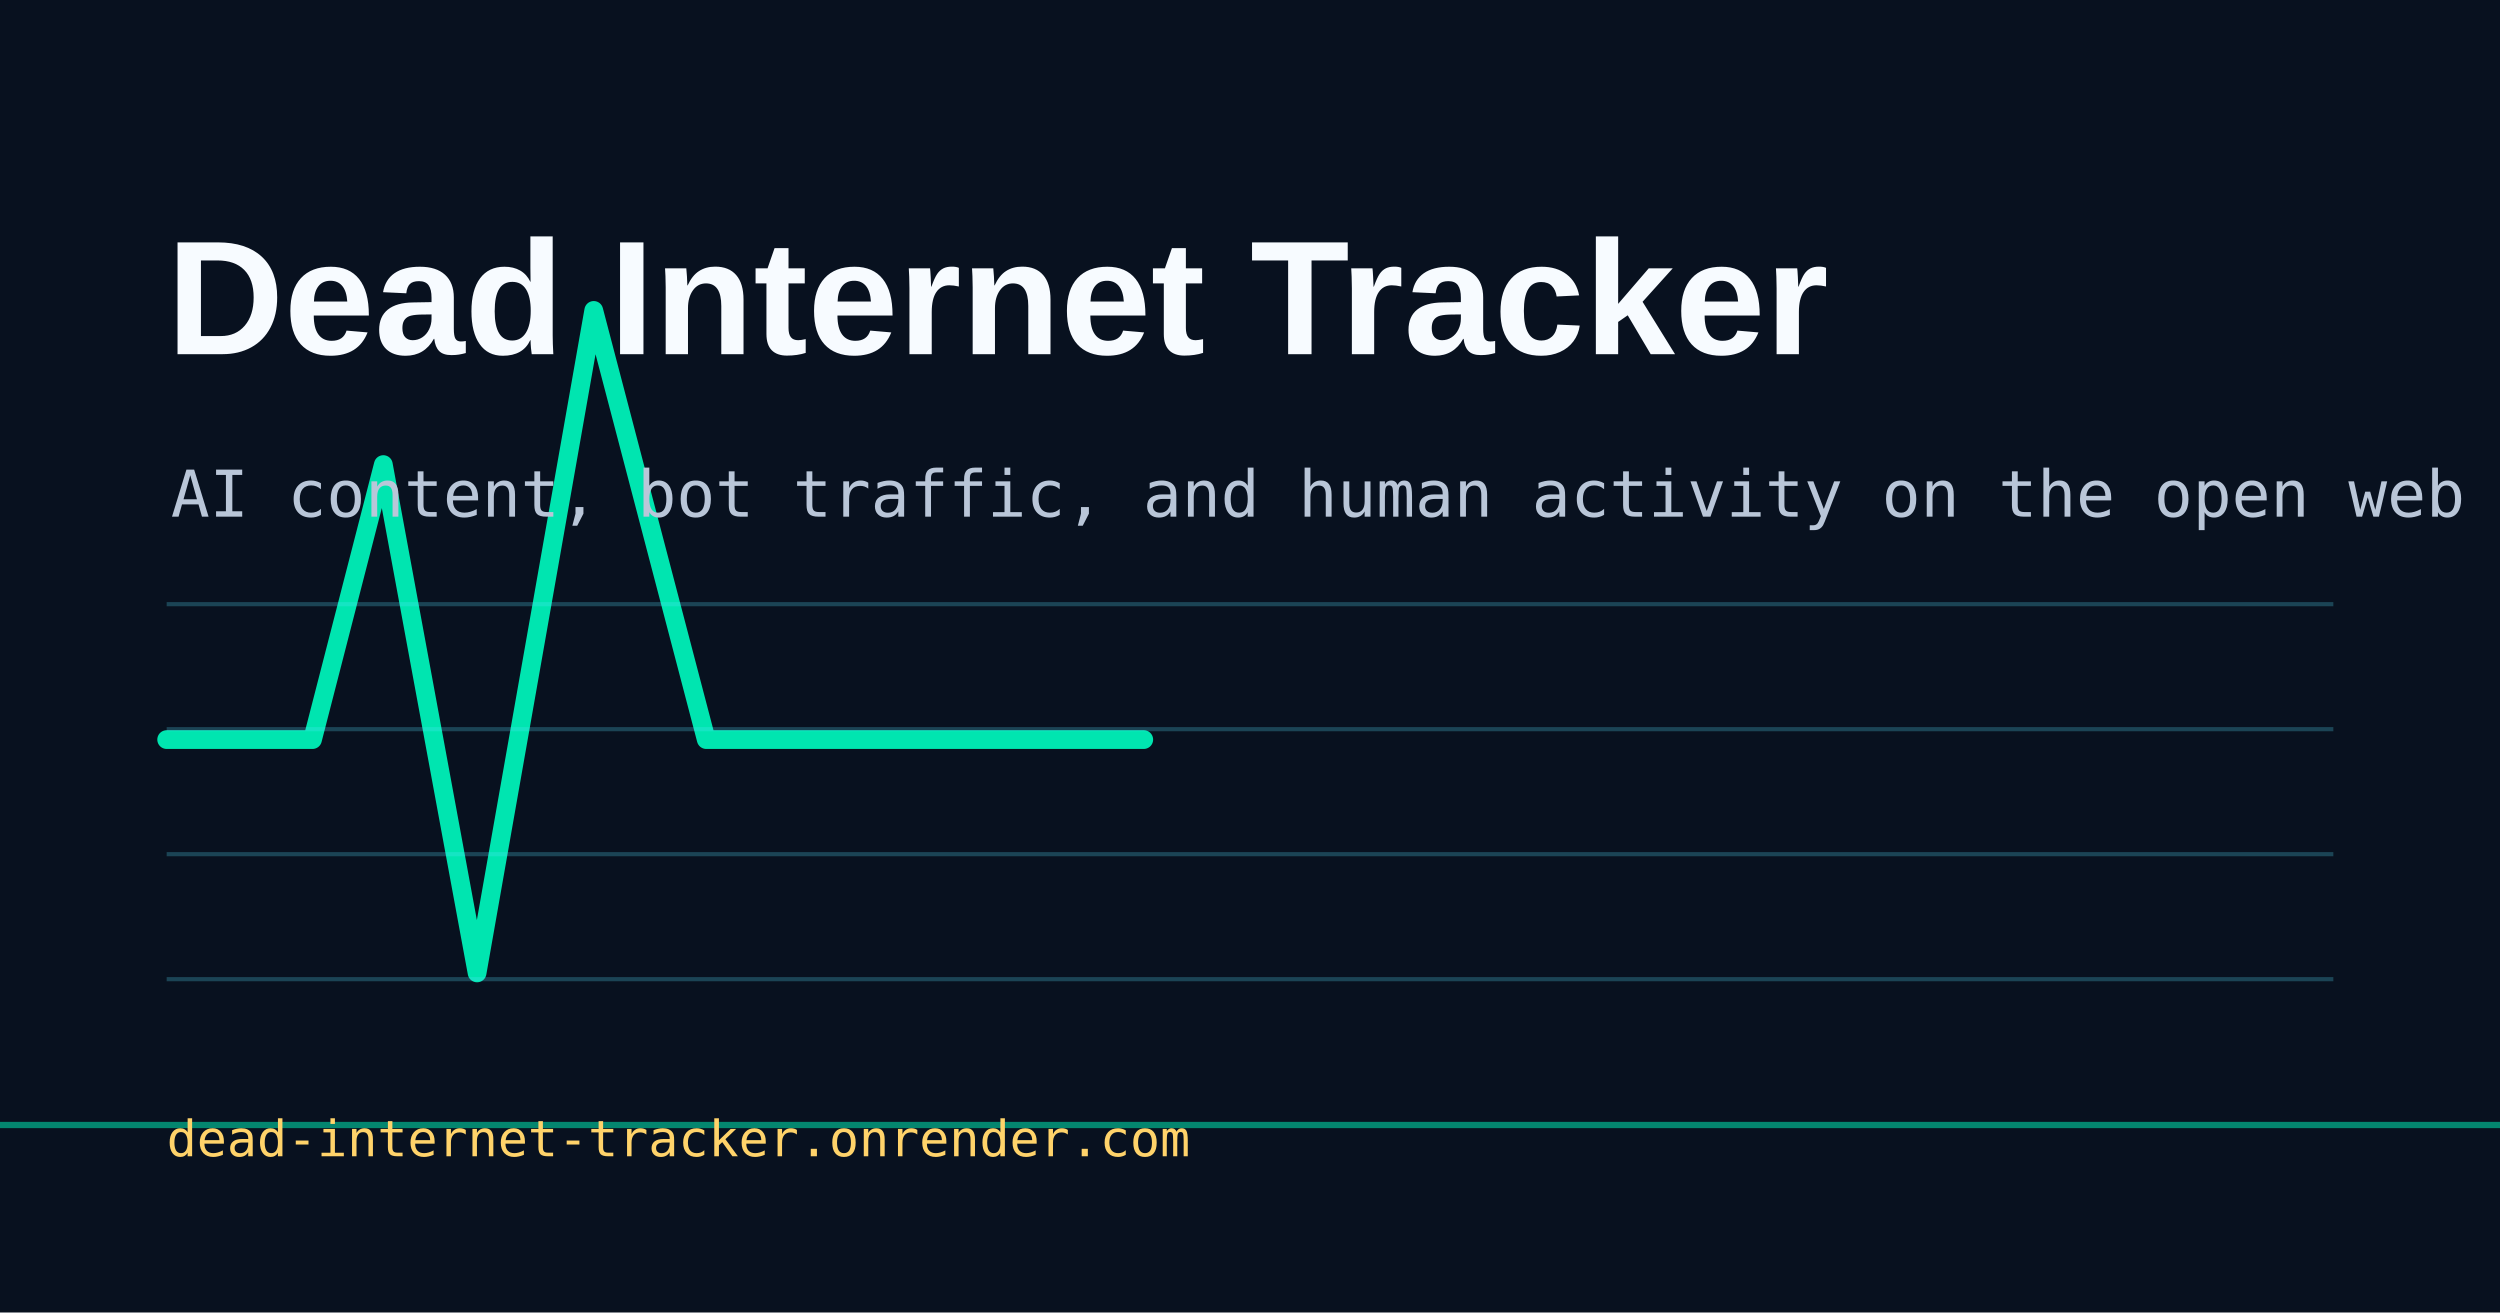
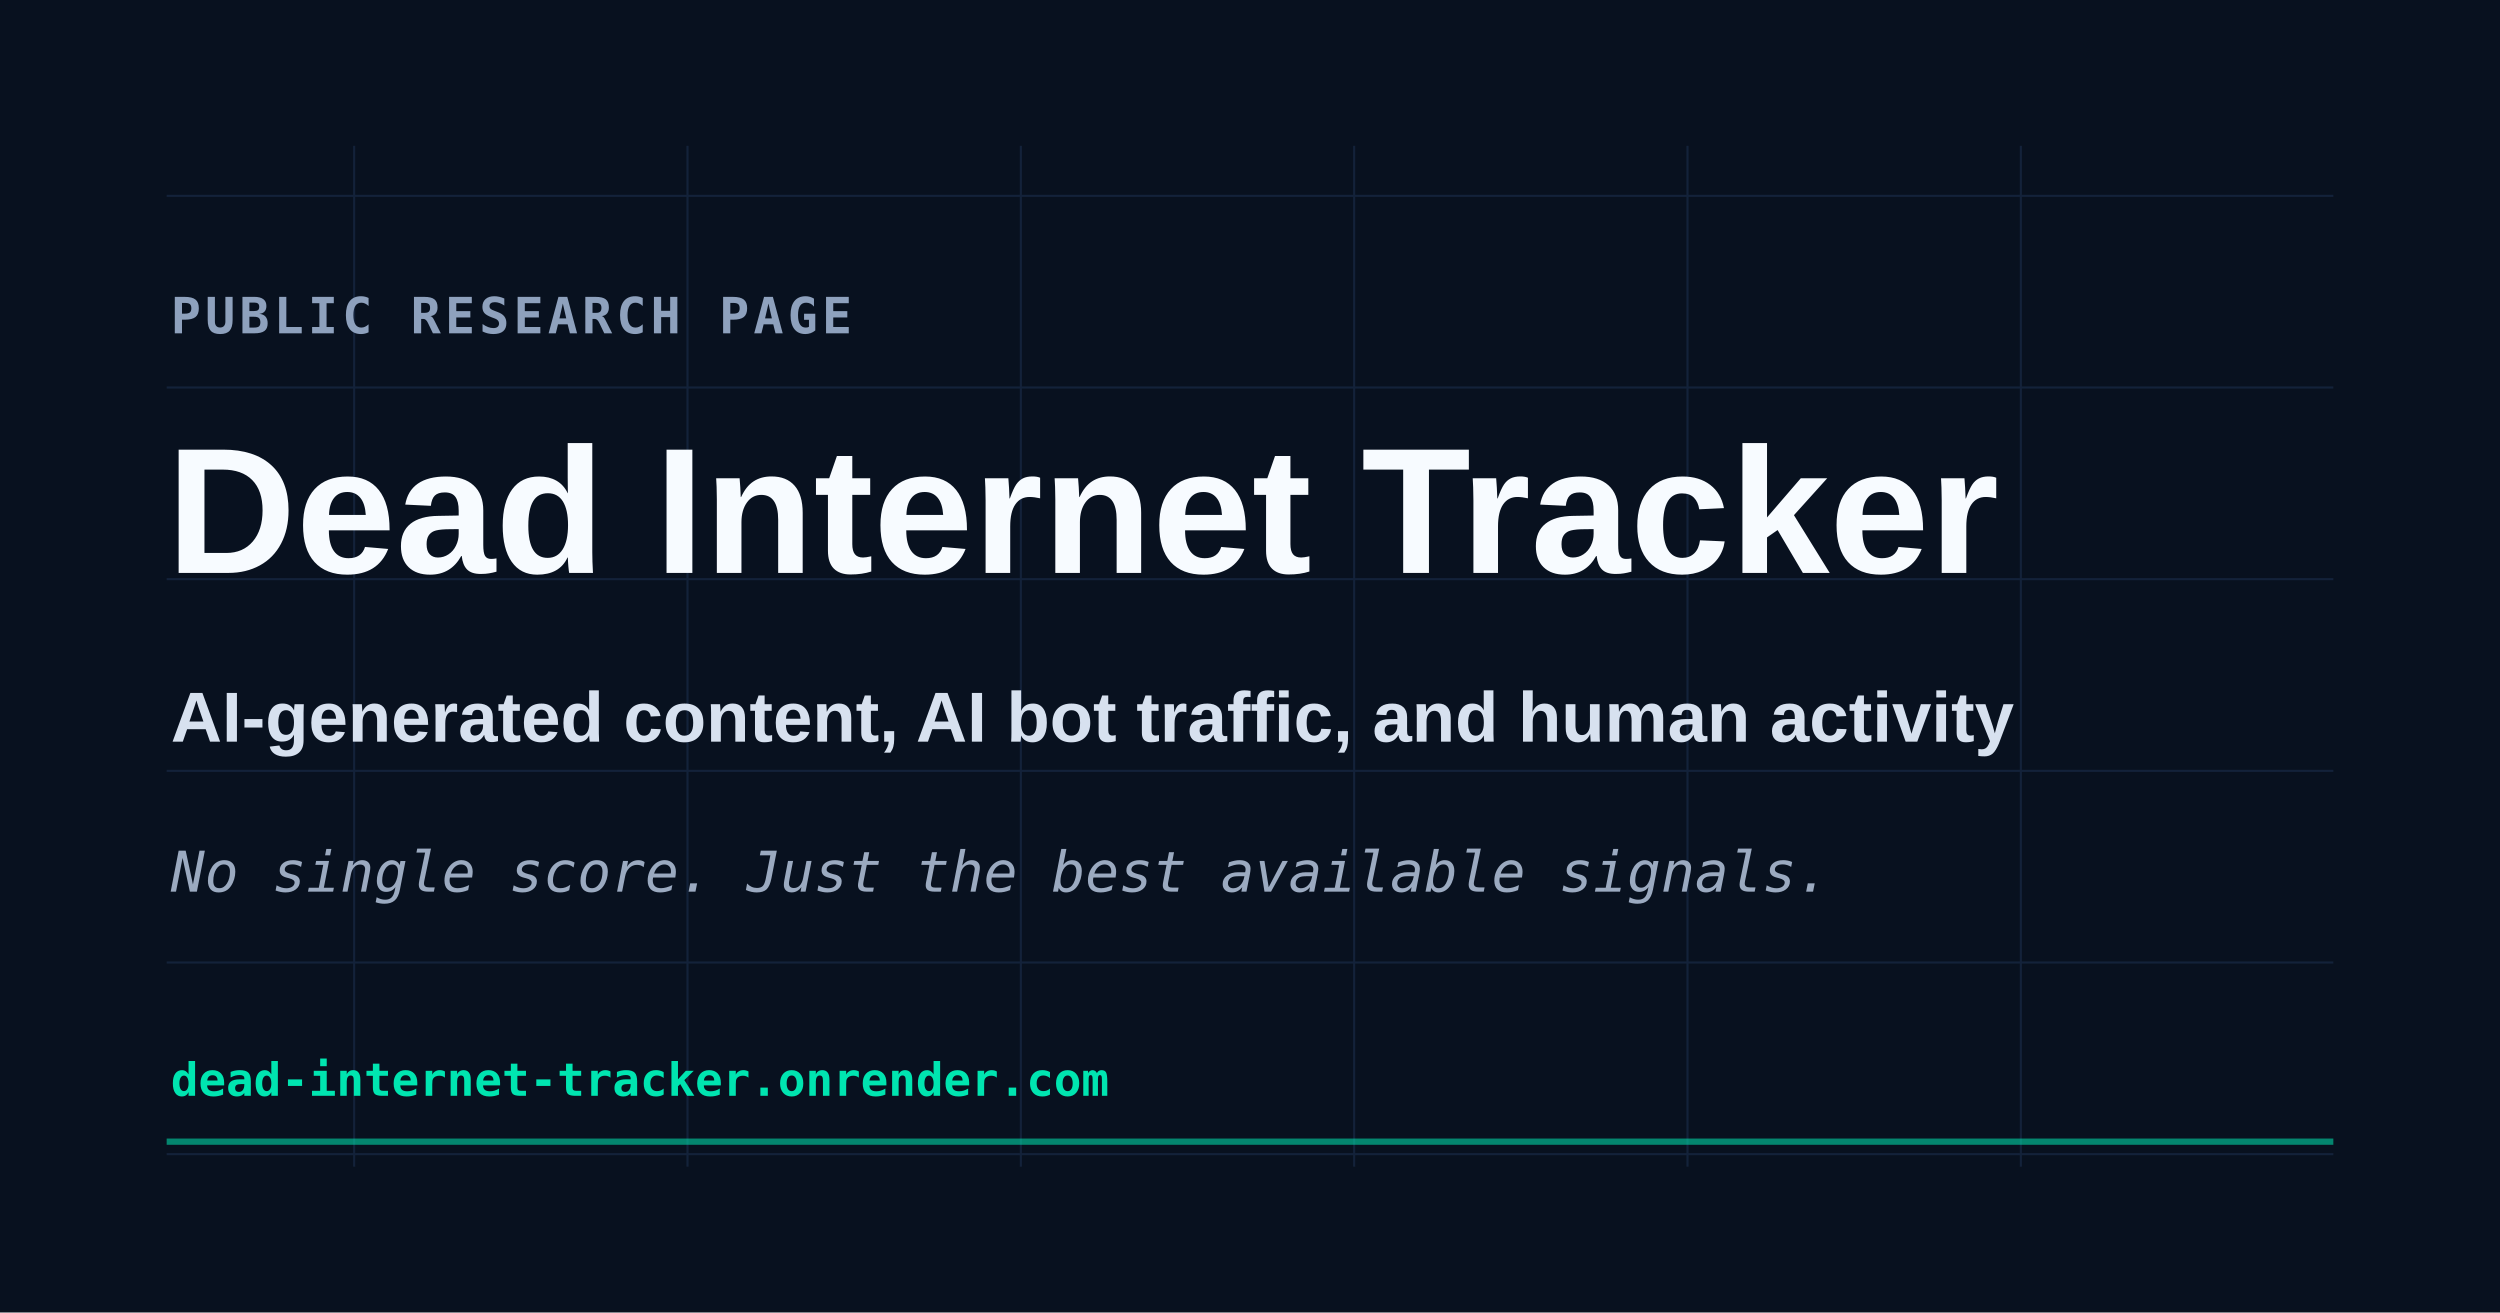
<svg xmlns="http://www.w3.org/2000/svg" viewBox="0 0 1200 630" role="img" aria-labelledby="title desc">
  <rect width="1200" height="630" fill="#08111f" />
-   <path d="M0 540H1200" stroke="#00e5b0" stroke-width="3" opacity=".55" />
-   <path d="M80 355h70l34-132 45 244 56-318 54 206h210" fill="none" stroke="#00e5b0" stroke-width="9" stroke-linecap="round" stroke-linejoin="round" />
-   <text x="80" y="170" fill="#f7fbff" font-family="Space Grotesk, Segoe UI, Arial, sans-serif" font-size="78" font-weight="700">Dead Internet Tracker</text>
-   <text x="82" y="248" fill="#b9c6d8" font-family="IBM Plex Mono, Consolas, monospace" font-size="31">AI content, bot traffic, and human activity on the open web</text>
-   <g fill="none" stroke="#58e6ff" stroke-width="2" opacity=".24">
-     <path d="M80 470H1120" />
-     <path d="M80 410H1120" />
-     <path d="M80 350H1120" />
-     <path d="M80 290H1120" />
+   <g stroke="#13223a" stroke-width="1">
+     <path d="M80 94H1120" />
+     <path d="M80 186H1120" />
+     <path d="M80 278H1120" />
+     <path d="M80 370H1120" />
+     <path d="M80 462H1120" />
+     <path d="M80 554H1120" />
+     <path d="M170 70V560" />
+     <path d="M330 70V560" />
+     <path d="M490 70V560" />
+     <path d="M650 70V560" />
+     <path d="M810 70V560" />
+     <path d="M970 70V560" />
  </g>
-   <g fill="#ffd36a" font-family="IBM Plex Mono, Consolas, monospace" font-size="24">
-     <text x="80" y="555">dead-internet-tracker.onrender.com</text>
+   <path d="M80 548H1120" stroke="#00e5b0" stroke-width="3" opacity=".55" />
+   <text x="82" y="160" fill="#8ea1bd" font-family="IBM Plex Mono, Consolas, monospace" font-size="24" font-weight="600" letter-spacing="2">PUBLIC RESEARCH PAGE</text>
+   <text x="80" y="275" fill="#f7fbff" font-family="Space Grotesk, Segoe UI, Arial, sans-serif" font-size="86" font-weight="800">Dead Internet Tracker</text>
+   <text x="82" y="356" fill="#d7e1ef" font-family="Space Grotesk, Segoe UI, Arial, sans-serif" font-size="34" font-weight="600">AI-generated content, AI bot traffic, and human activity</text>
+   <text x="82" y="428" fill="#9baac0" font-family="IBM Plex Mono, Consolas, monospace" font-size="27" font-style="italic">No single score. Just the best available signals.</text>
+   <g font-family="IBM Plex Mono, Consolas, monospace" font-size="22" font-weight="600">
+     <text x="82" y="526" fill="#00e5b0">dead-internet-tracker.onrender.com</text>
  </g>
</svg>
